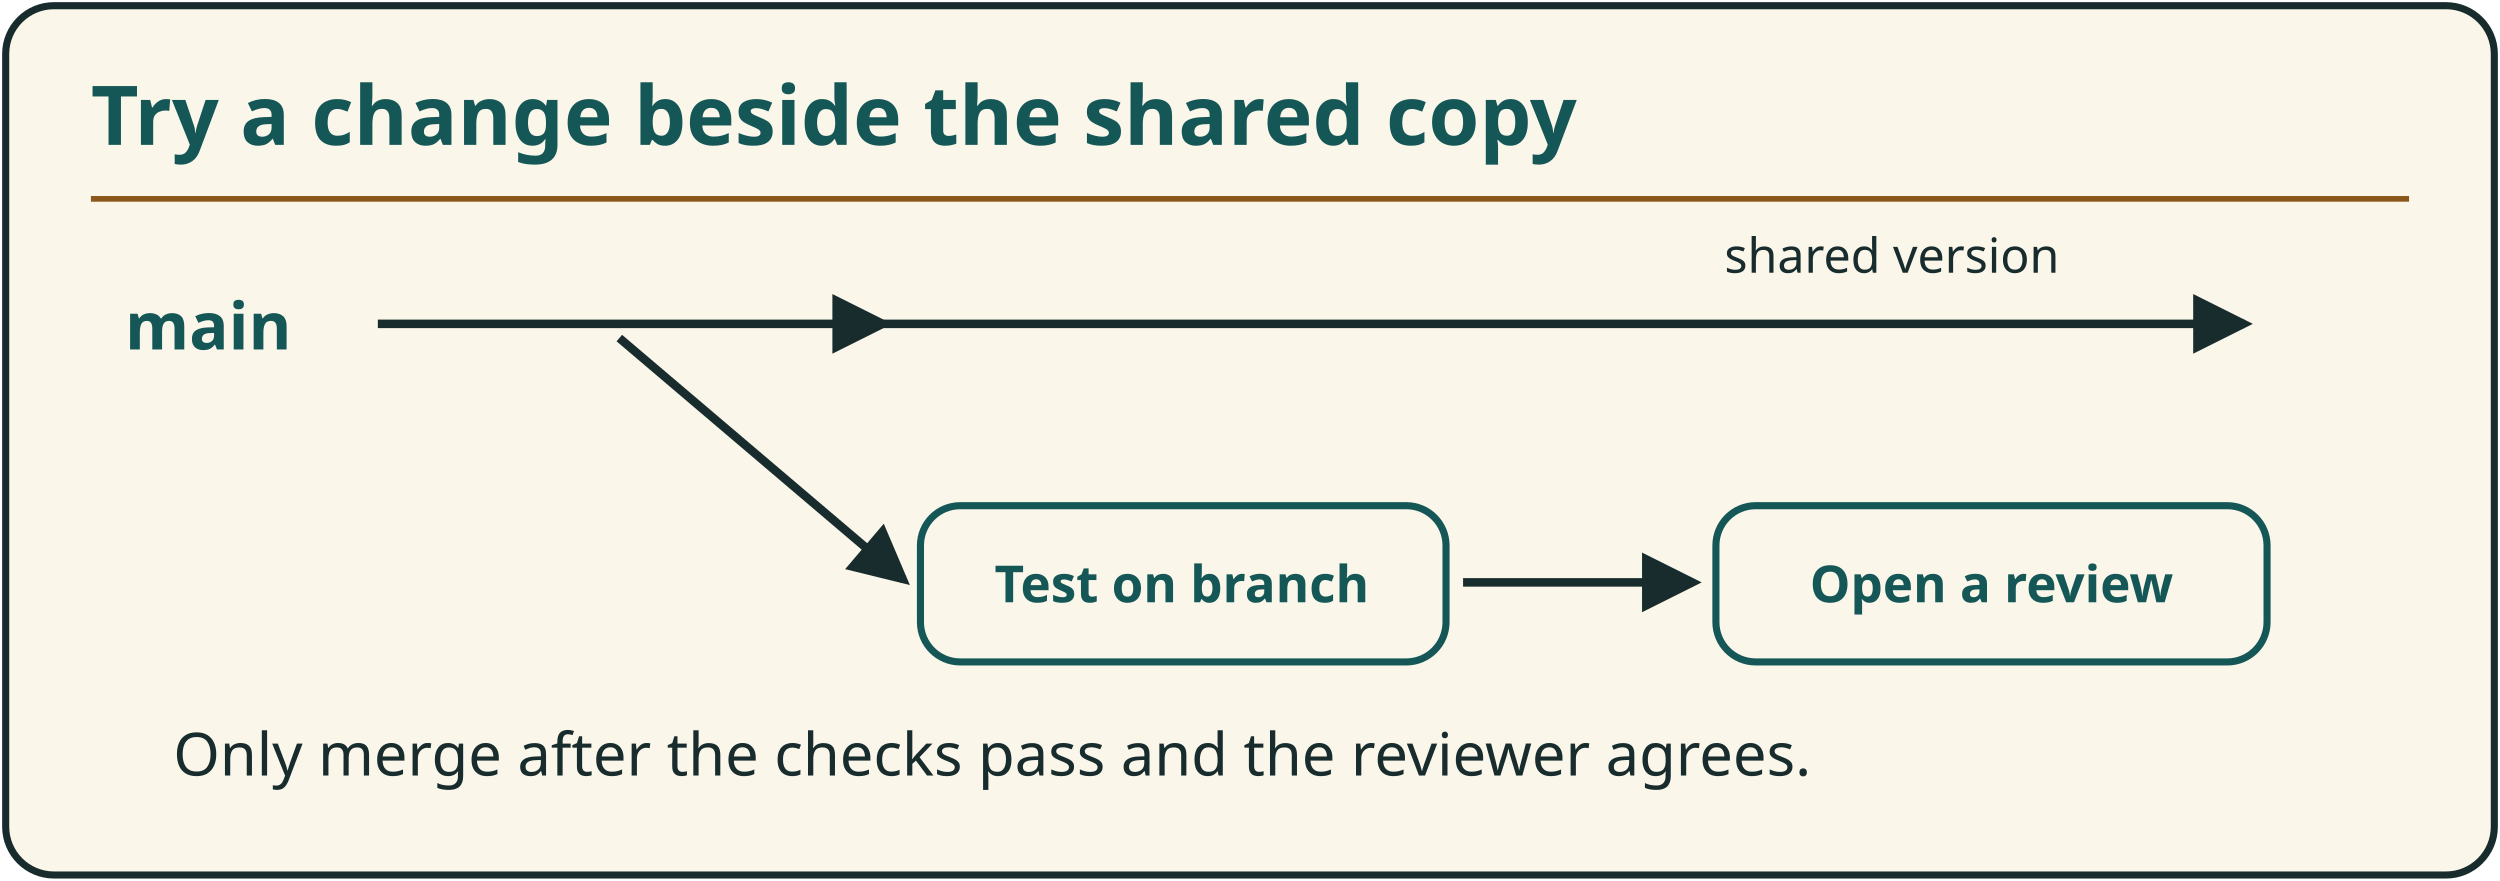
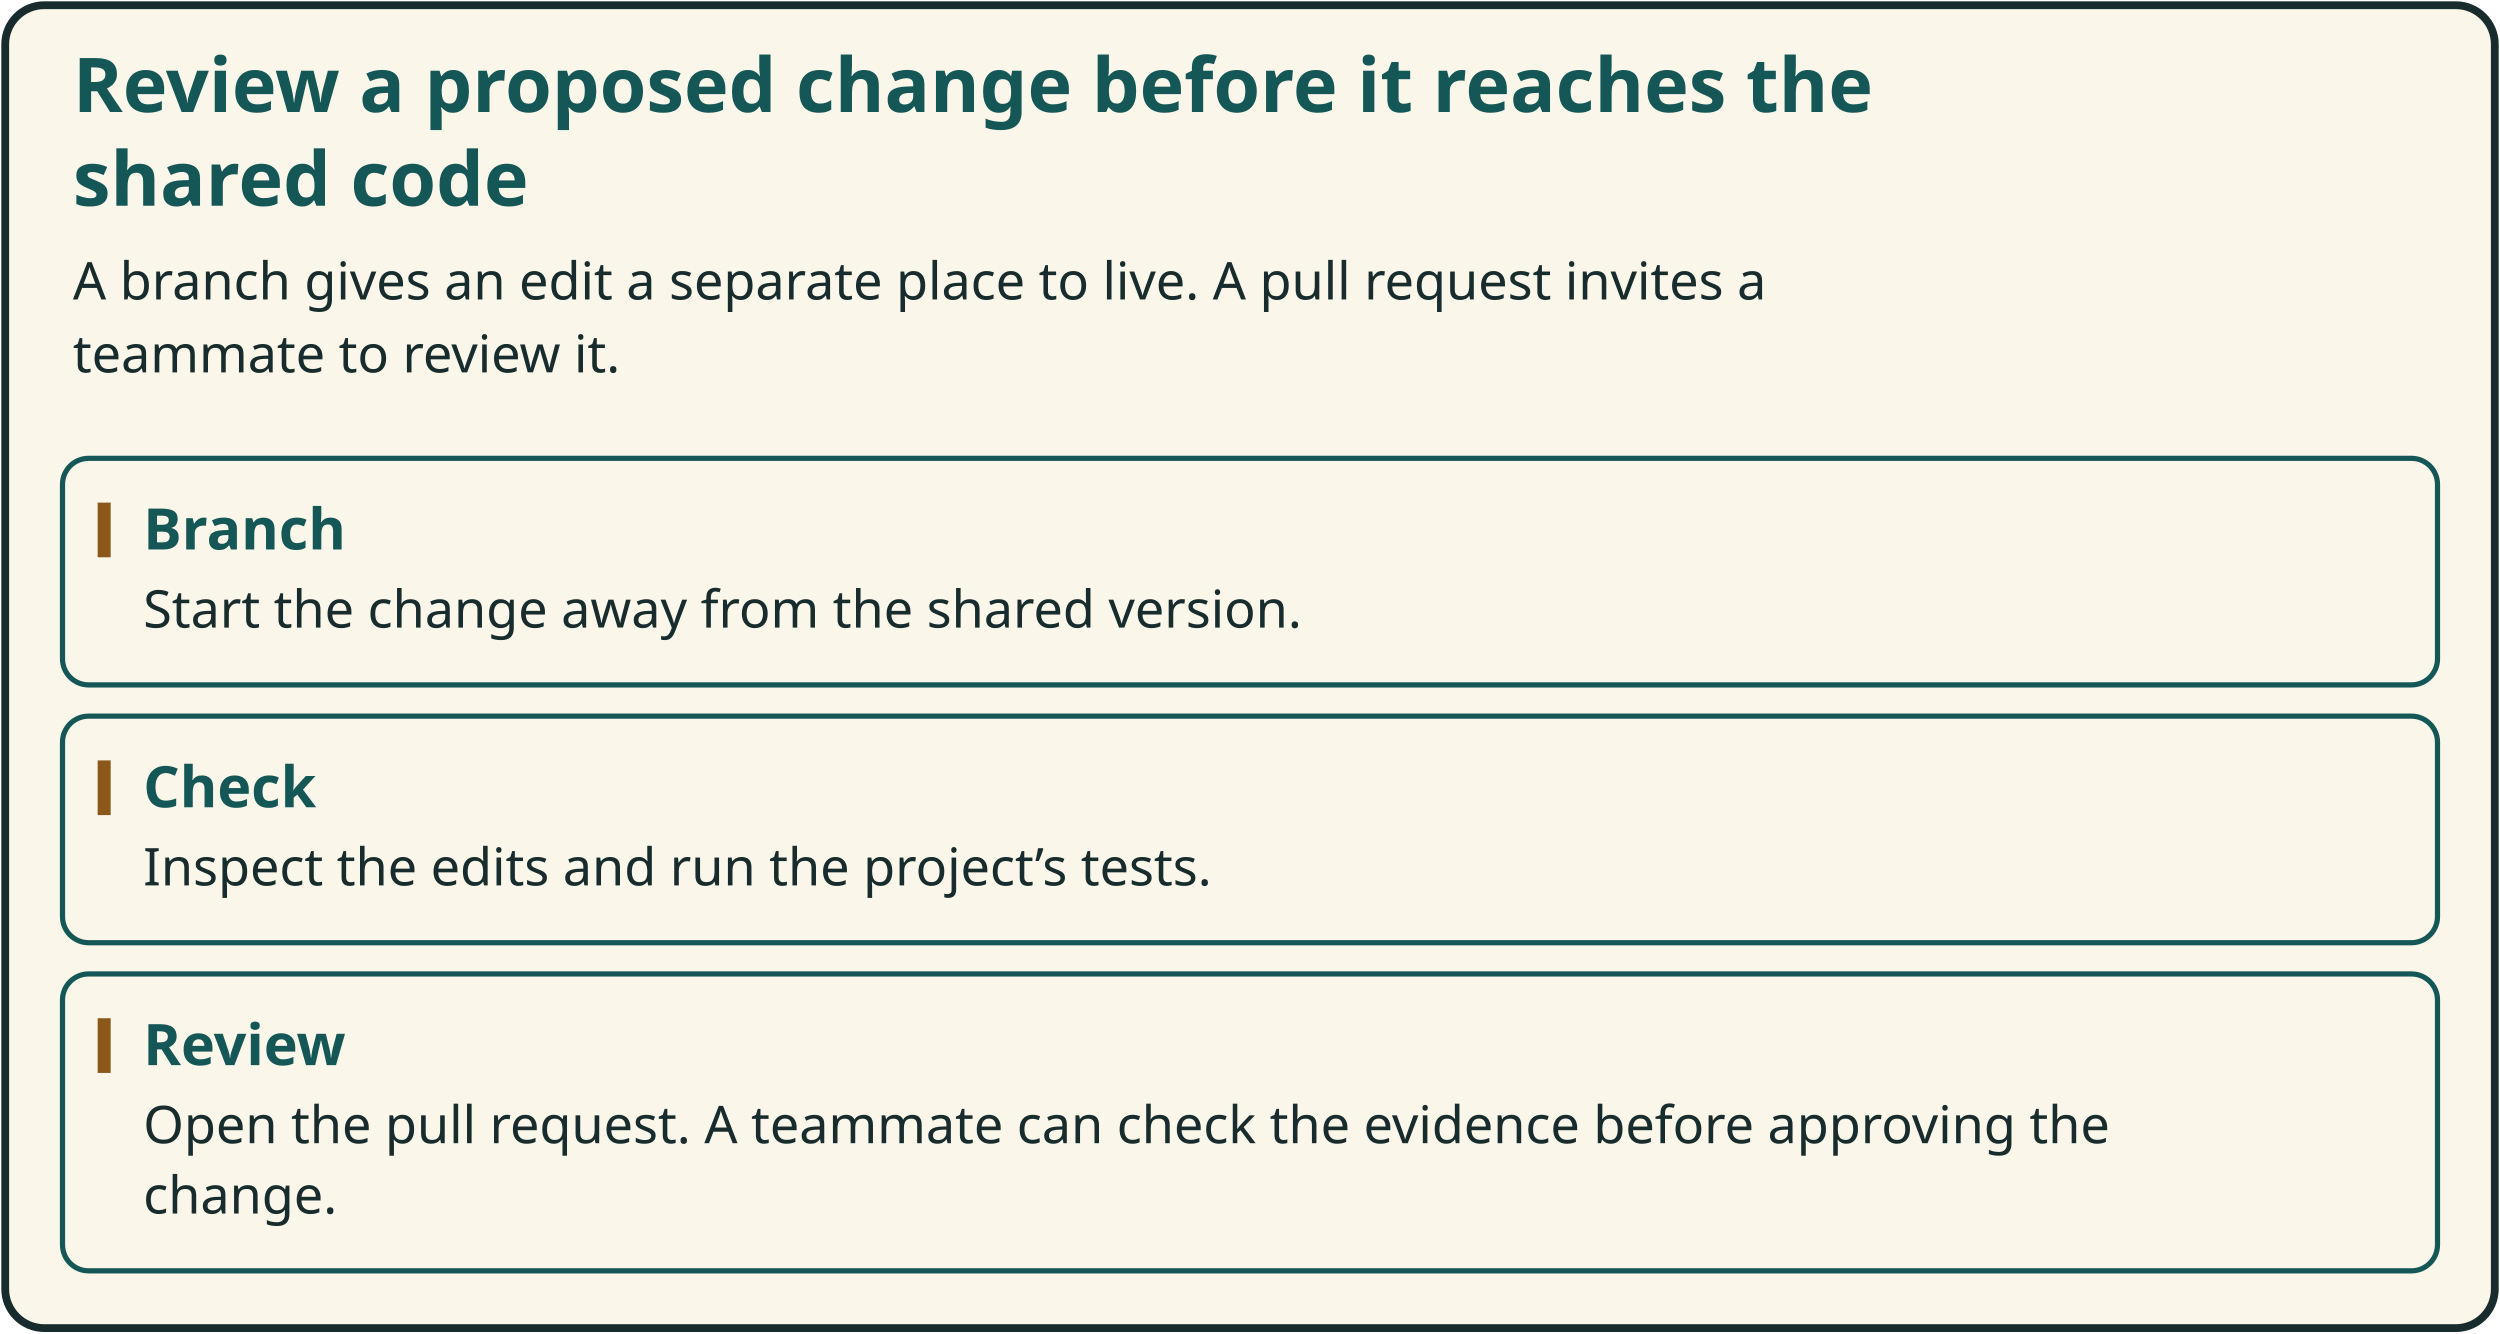
- <svg xmlns="http://www.w3.org/2000/svg" viewBox="0 0 880 310" role="img" aria-labelledby="title description">
-   <defs>
-     <marker id="arrow" markerWidth="7" markerHeight="7" refX="6" refY="3.5" orient="auto">
-       <path d="M0 0 L7 3.5 L0 7 Z" fill="#182c2d" />
-     </marker>
-   </defs>
-   <rect x="2" y="2" width="876" height="306" rx="17" fill="#faf6ea" stroke="#182c2d" stroke-width="2.5" />
-   <text x="32" y="51" fill="#145756" text-anchor="start" font-family="Verdana, sans-serif" font-size="29" font-weight="700">Try a change beside the shared copy</text>
-   <path d="M32 70H848" stroke="#8b571b" stroke-width="2" />
-   <text x="44" y="123" fill="#145756" text-anchor="start" font-family="Verdana, sans-serif" font-size="23" font-weight="700">main</text>
-   <path d="M133 114 L311 114" fill="none" stroke="#182c2d" stroke-width="3" marker-end="url(#arrow)" />
-   <path d="M311 114 L790 114" fill="none" stroke="#182c2d" stroke-width="3" marker-end="url(#arrow)" />
-   <text x="607" y="96" fill="#182c2d" text-anchor="start" font-family="Verdana, sans-serif" font-size="17" font-weight="400">shared version</text>
-   <path d="M218 119 L318 204" fill="none" stroke="#182c2d" stroke-width="3" marker-end="url(#arrow)" />
-   <rect x="324" y="178" width="185" height="55" rx="14" fill="#faf6ea" stroke="#145756" stroke-width="2.5" />
-   <text x="416" y="212" fill="#145756" text-anchor="middle" font-family="Verdana, sans-serif" font-size="18" font-weight="700">Test on branch</text>
-   <path d="M515 205 L596 205" fill="none" stroke="#182c2d" stroke-width="3" marker-end="url(#arrow)" />
-   <rect x="604" y="178" width="194" height="55" rx="14" fill="#faf6ea" stroke="#145756" stroke-width="2.5" />
-   <text x="701" y="212" fill="#145756" text-anchor="middle" font-family="Verdana, sans-serif" font-size="18" font-weight="700">Open a review</text>
-   <text x="61" y="273" fill="#182c2d" text-anchor="start" font-family="Verdana, sans-serif" font-size="21" font-weight="400">Only merge after the checks pass and the reviewer agrees.</text>
+ <svg xmlns="http://www.w3.org/2000/svg" role="img" aria-labelledby="title desc" viewBox="0 0 960 512" font-family="Verdana, sans-serif">
+   <rect x="2" y="2" width="956" height="508" rx="15" fill="#faf6ea" stroke="#182c2d" stroke-width="3" />
+   <text x="28" y="43" fill="#145756" font-size="29" font-weight="bold">Review a proposed change before it reaches the</text>
+   <text x="28" y="79" fill="#145756" font-size="29" font-weight="bold">shared code</text>
+   <text x="28" y="115" fill="#182c2d" font-size="20">A branch gives an edit a separate place to live. A pull request invites a</text>
+   <text x="28" y="143" fill="#182c2d" font-size="20">teammate to review it.</text>
+   <rect x="24" y="176" width="912" height="87" rx="10" fill="#faf6ea" stroke="#145756" stroke-width="2" />
+   <path d="M40 193v21" stroke="#8b571b" stroke-width="5" />
+   <text x="55" y="211" fill="#145756" font-size="22" font-weight="bold">Branch</text>
+   <text x="55" y="241" fill="#182c2d" font-size="20">Start the change away from the shared version.</text>
+   <rect x="24" y="275" width="912" height="87" rx="10" fill="#faf6ea" stroke="#145756" stroke-width="2" />
+   <path d="M40 292v21" stroke="#8b571b" stroke-width="5" />
+   <text x="55" y="310" fill="#145756" font-size="22" font-weight="bold">Check</text>
+   <text x="55" y="340" fill="#182c2d" font-size="20">Inspect the edits and run the project’s tests.</text>
+   <rect x="24" y="374" width="912" height="114" rx="10" fill="#faf6ea" stroke="#145756" stroke-width="2" />
+   <path d="M40 391v21" stroke="#8b571b" stroke-width="5" />
+   <text x="55" y="409" fill="#145756" font-size="22" font-weight="bold">Review</text>
+   <text x="55" y="439" fill="#182c2d" font-size="20">Open the pull request. A teammate can check the evidence before approving the</text>
+   <text x="55" y="466" fill="#182c2d" font-size="20">change.</text>
</svg>
